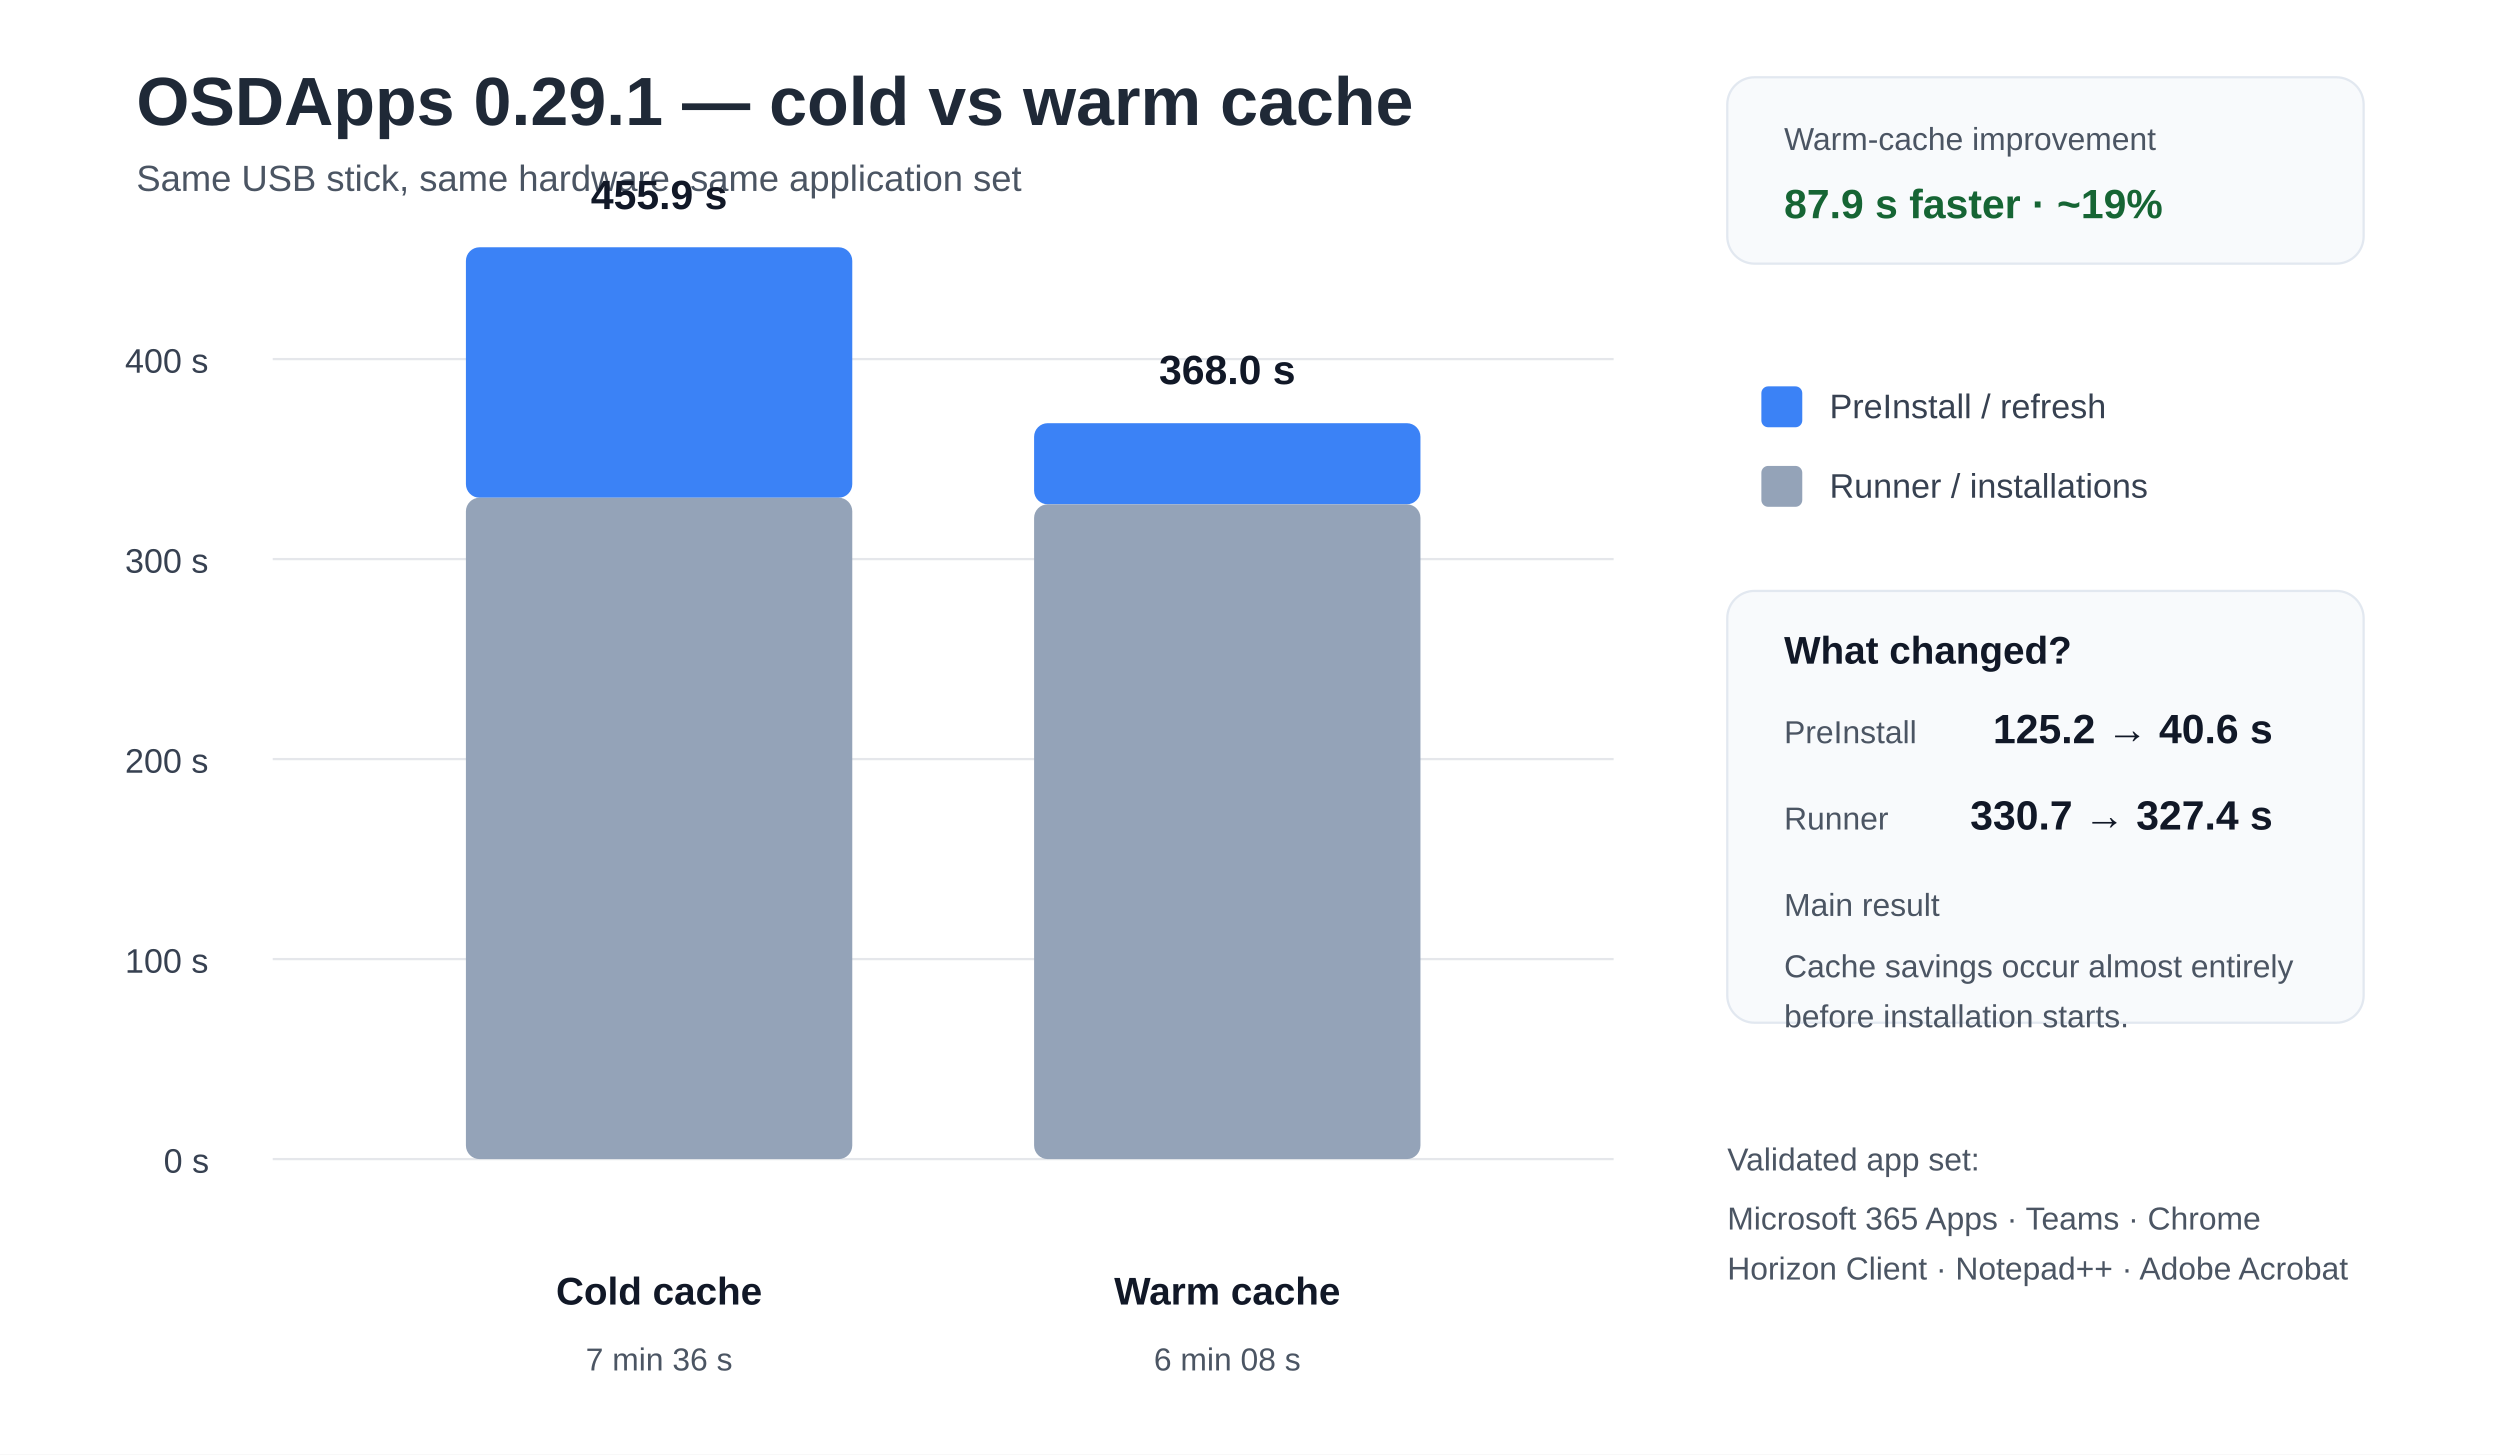
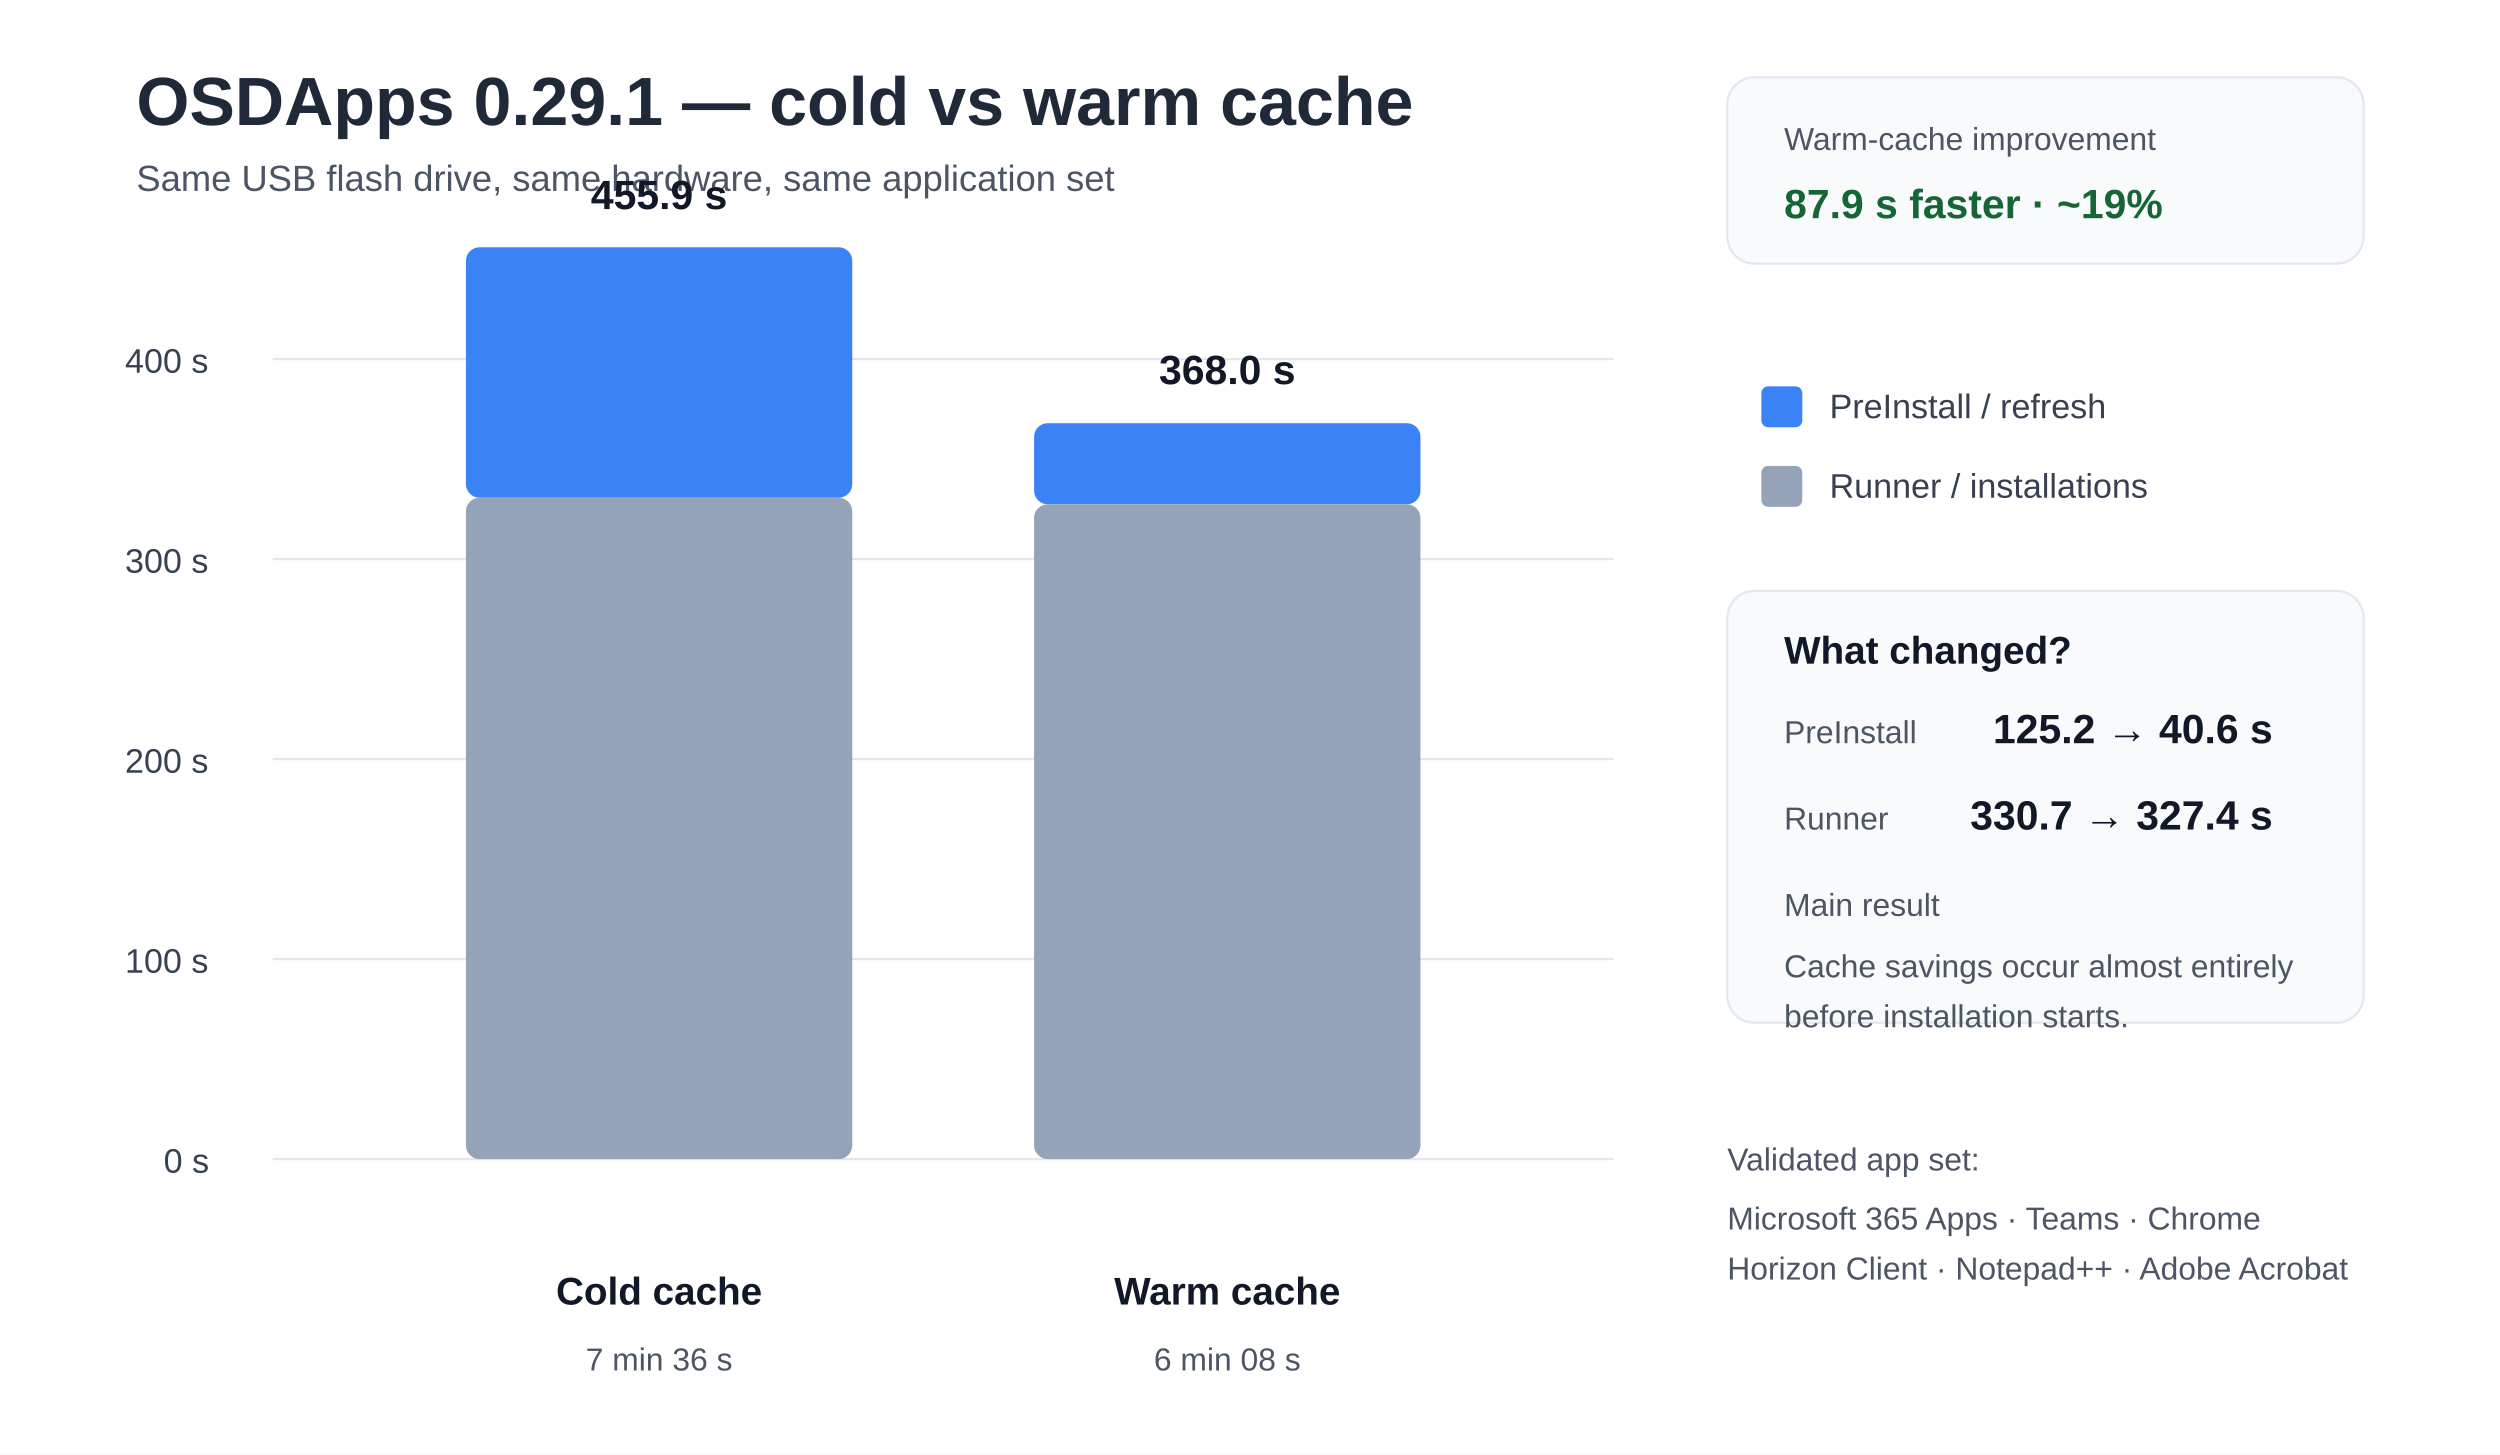
<svg xmlns="http://www.w3.org/2000/svg" width="1100" height="640" viewBox="0 0 1100 640" role="img" aria-labelledby="title desc">
  <style>
    .title{font:700 30px 'Segoe UI',Arial,sans-serif;fill:#1f2937}
    .subtitle{font:400 16px 'Segoe UI',Arial,sans-serif;fill:#4b5563}
    .axis{font:400 15px 'Segoe UI',Arial,sans-serif;fill:#374151}
    .label{font:600 17px 'Segoe UI',Arial,sans-serif;fill:#111827}
    .small{font:400 14px 'Segoe UI',Arial,sans-serif;fill:#4b5563}
    .value{font:700 18px 'Segoe UI',Arial,sans-serif;fill:#111827}
    .legend{font:400 15px 'Segoe UI',Arial,sans-serif;fill:#374151}
    .grid{stroke:#e5e7eb;stroke-width:1}
    .pre{fill:#3b82f6}
    .run{fill:#94a3b8}
    .card{fill:#f8fafc;stroke:#e2e8f0;stroke-width:1}
    .good{fill:#166534}
  </style>
  <rect width="1100" height="640" fill="#ffffff" />
  <text x="60" y="55" class="title">OSDApps 0.29.1 — cold vs warm cache</text>
-   <text x="60" y="84" class="subtitle">Same USB stick, same hardware, same application set</text>
+   <text x="60" y="84" class="subtitle">Same USB flash drive, same hardware, same application set</text>
  <rect x="760" y="34" width="280" height="82" rx="12" class="card" />
  <text x="785" y="66" class="small">Warm-cache improvement</text>
  <text x="785" y="96" class="value good">87.9 s faster · ~19%</text>
  <line x1="120" y1="510" x2="710" y2="510" class="grid" />
  <line x1="120" y1="422" x2="710" y2="422" class="grid" />
  <line x1="120" y1="334" x2="710" y2="334" class="grid" />
  <line x1="120" y1="246" x2="710" y2="246" class="grid" />
  <line x1="120" y1="158" x2="710" y2="158" class="grid" />
  <text x="72" y="516" class="axis">0 s</text>
  <text x="55" y="428" class="axis">100 s</text>
  <text x="55" y="340" class="axis">200 s</text>
  <text x="55" y="252" class="axis">300 s</text>
  <text x="55" y="164" class="axis">400 s</text>
  <rect x="205" y="108.8" width="170" height="110.2" rx="6" class="pre" />
  <rect x="205" y="219.0" width="170" height="291.0" rx="6" class="run" />
  <text x="290" y="92" text-anchor="middle" class="value">455.9 s</text>
  <text x="290" y="574" text-anchor="middle" class="label">Cold cache</text>
  <text x="290" y="603" text-anchor="middle" class="small">7 min 36 s</text>
  <rect x="455" y="186.2" width="170" height="35.7" rx="6" class="pre" />
  <rect x="455" y="221.9" width="170" height="288.1" rx="6" class="run" />
  <text x="540" y="169" text-anchor="middle" class="value">368.0 s</text>
  <text x="540" y="574" text-anchor="middle" class="label">Warm cache</text>
  <text x="540" y="603" text-anchor="middle" class="small">6 min 08 s</text>
  <rect x="775" y="170" width="18" height="18" rx="3" class="pre" />
  <text x="805" y="184" class="legend">PreInstall / refresh</text>
  <rect x="775" y="205" width="18" height="18" rx="3" class="run" />
  <text x="805" y="219" class="legend">Runner / installations</text>
  <rect x="760" y="260" width="280" height="190" rx="12" class="card" />
  <text x="785" y="292" class="label">What changed?</text>
  <text x="785" y="327" class="small">PreInstall</text>
  <text x="1000" y="327" text-anchor="end" class="value">125.2 → 40.6 s</text>
  <text x="785" y="365" class="small">Runner</text>
  <text x="1000" y="365" text-anchor="end" class="value">330.7 → 327.4 s</text>
  <text x="785" y="403" class="small">Main result</text>
  <text x="785" y="430" class="small">Cache savings occur almost entirely</text>
  <text x="785" y="452" class="small">before installation starts.</text>
  <text x="760" y="515" class="small">Validated app set:</text>
  <text x="760" y="541" class="small">Microsoft 365 Apps · Teams · Chrome</text>
  <text x="760" y="563" class="small">Horizon Client · Notepad++ · Adobe Acrobat</text>
</svg>
